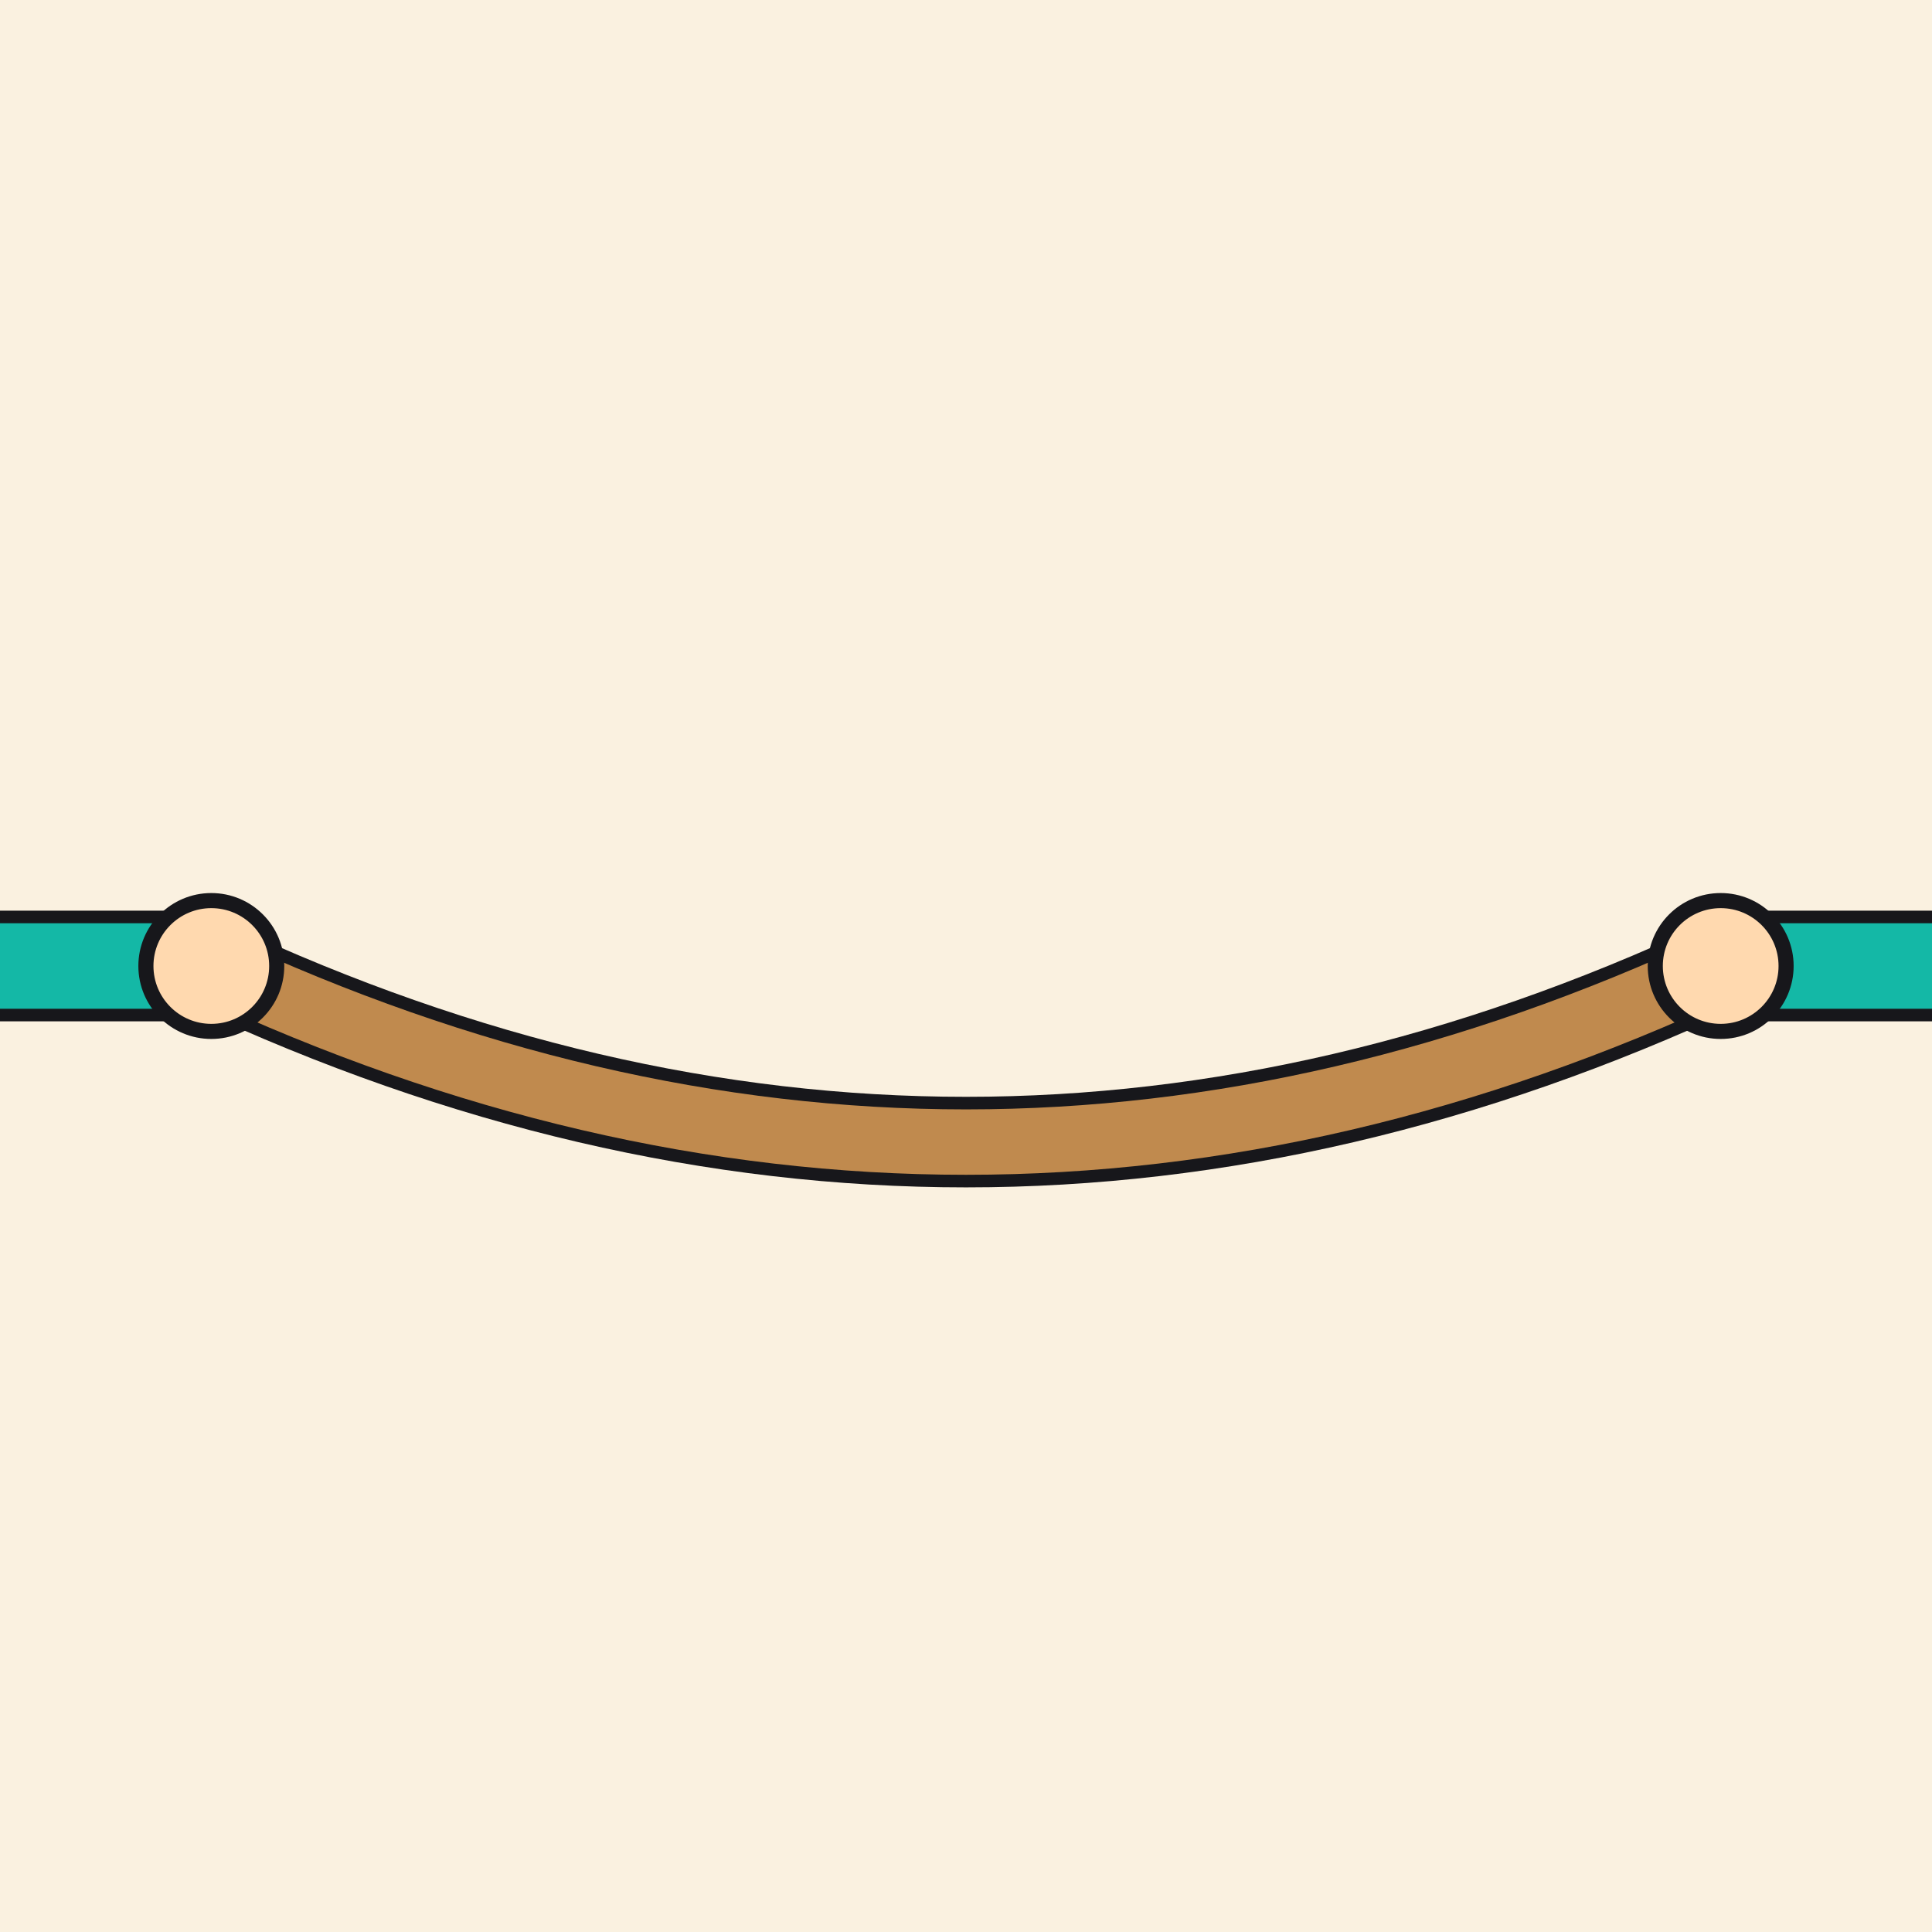
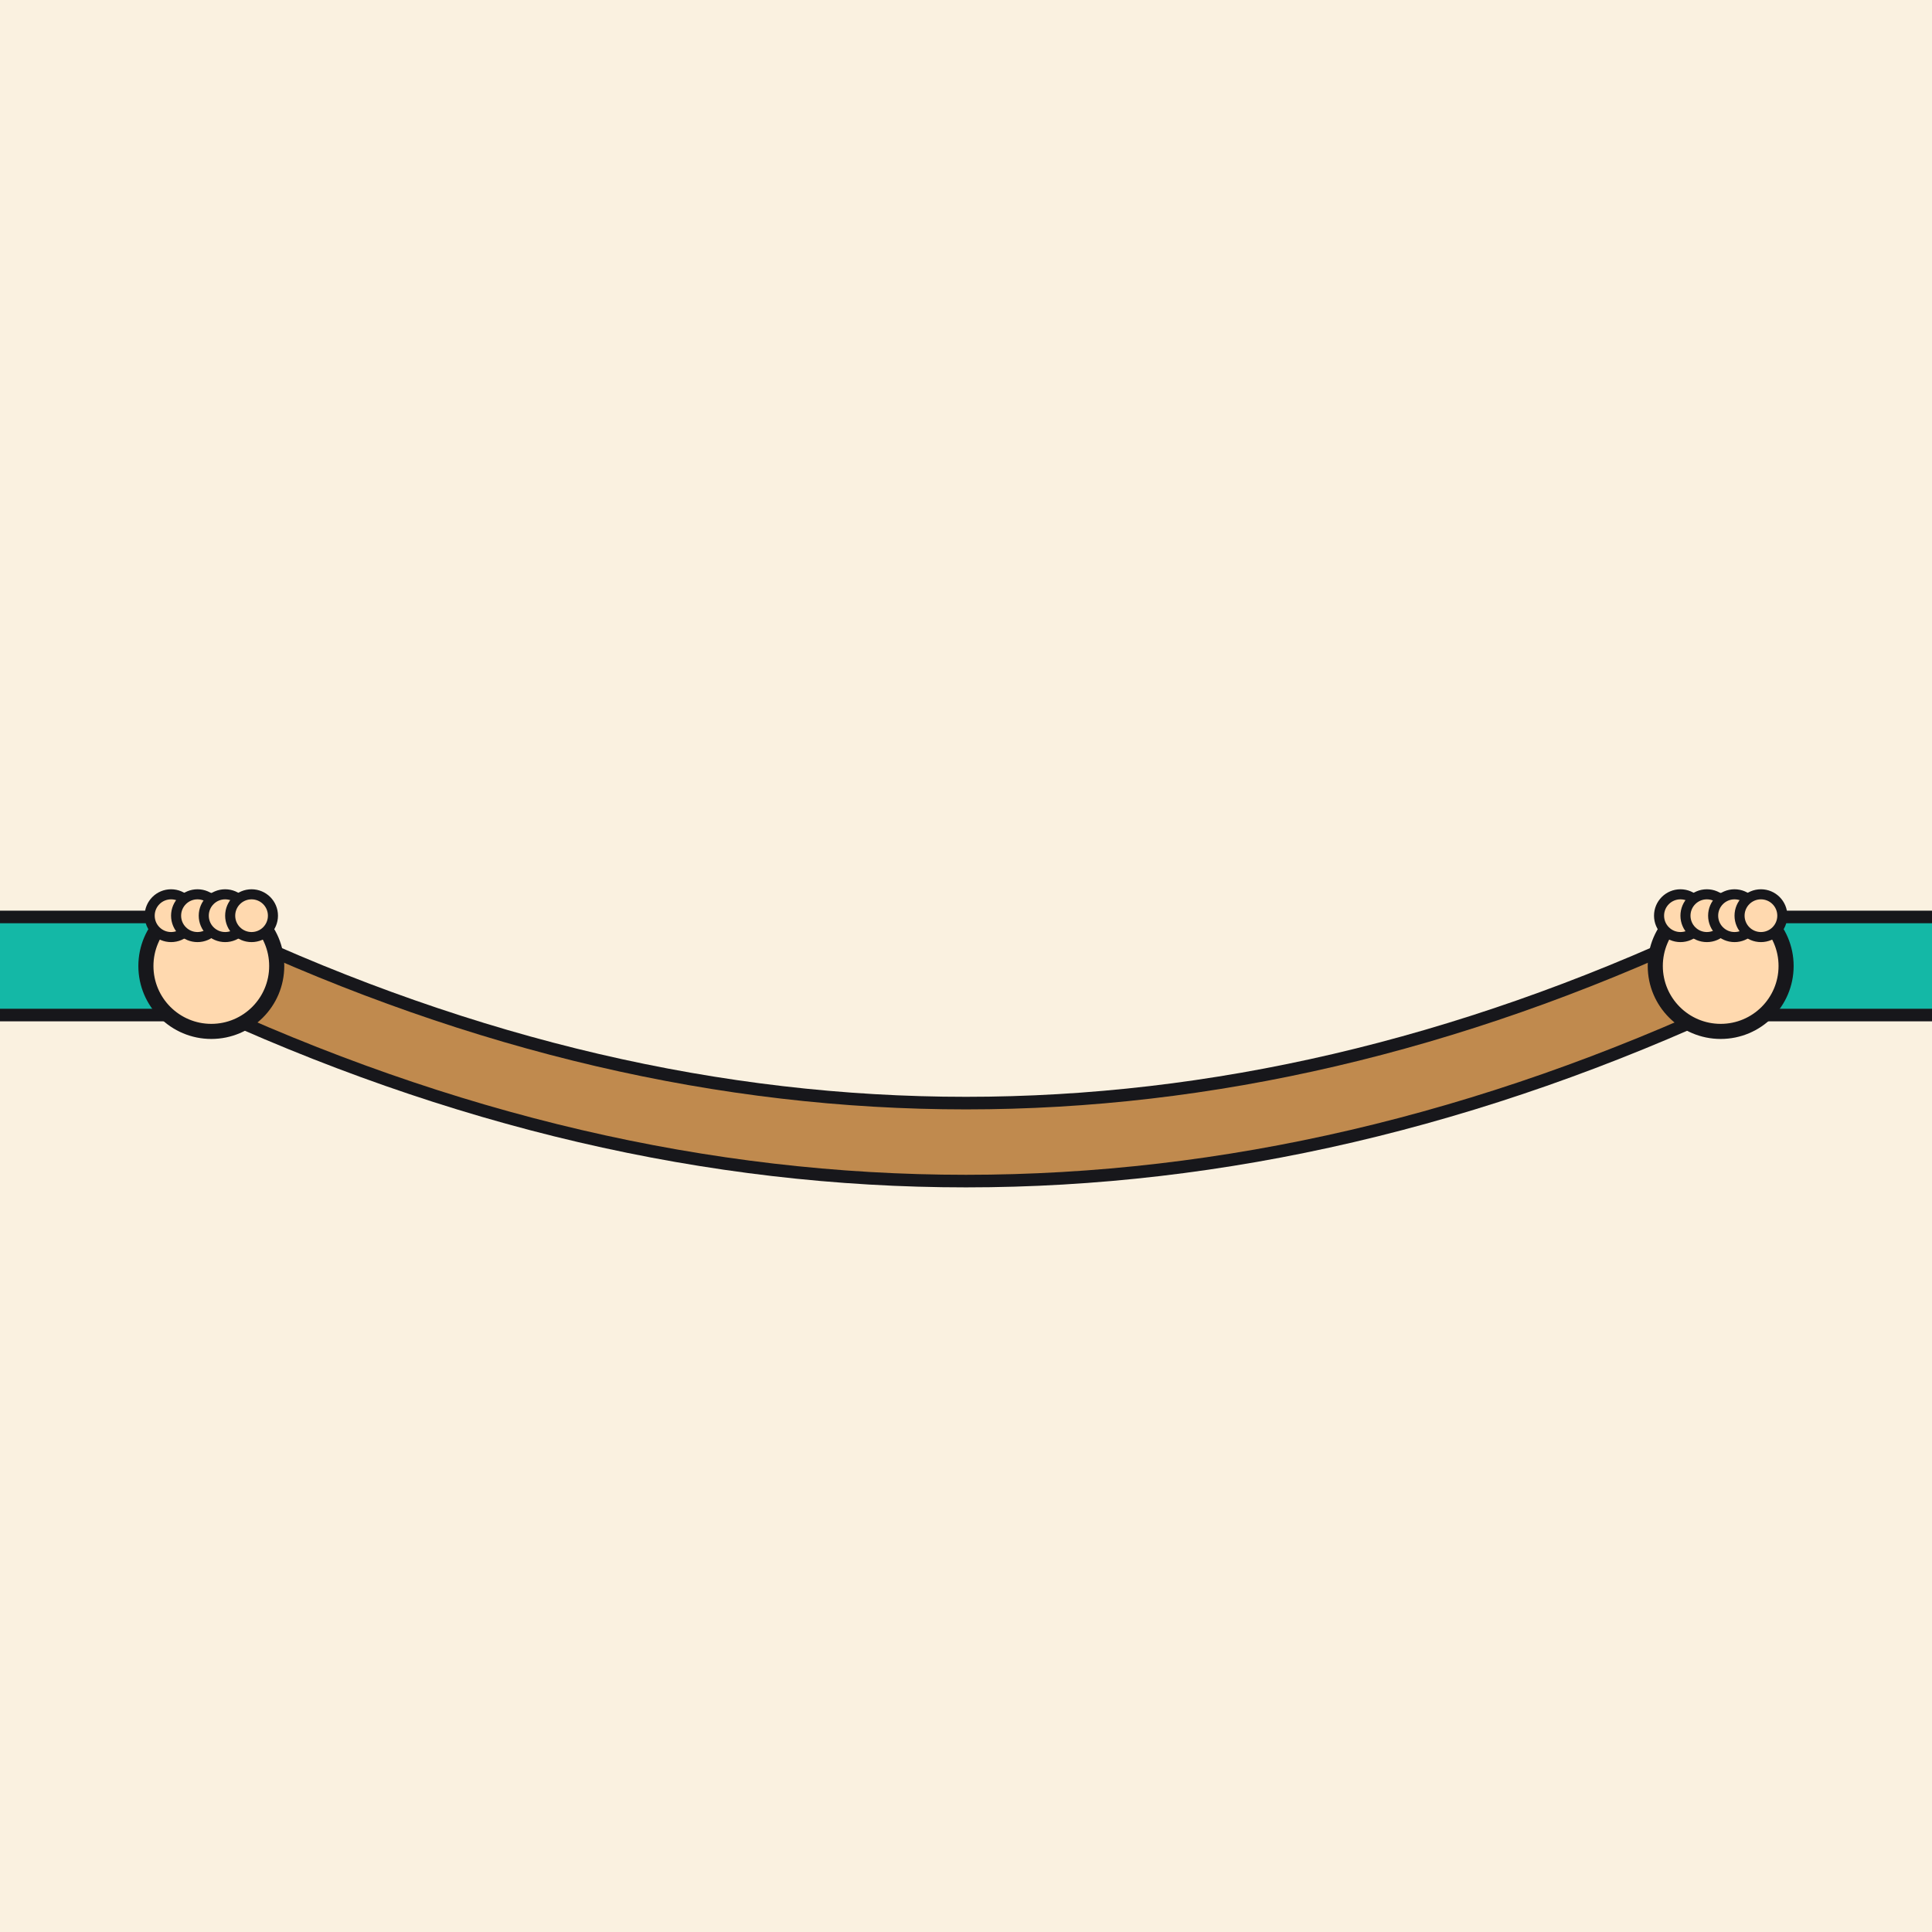
<svg xmlns="http://www.w3.org/2000/svg" viewBox="0 0 768 768" width="768" height="768">
  <rect width="768" height="768" fill="#FAF1E0" />
  <g id="agentAction">
    <g transform="translate(384,384) scale(1.0) translate(-384.0,-384.0)">
      <rect x="-307" y="-307" width="1382" height="1382" fill="#FAF1E0" />
      <path d="M84.0,384.0 Q384.0,524.0 684.0,384.0" fill="none" stroke="#17171B" stroke-width="36" stroke-linecap="round" />
      <path d="M84.0,384.0 Q384.0,524.0 684.0,384.0" fill="none" stroke="#C08A4E" stroke-width="26" stroke-linecap="round" />
      <path d="M-86.0,384.0 L84.0,384.0" stroke="#17171B" stroke-width="44" stroke-linecap="round" fill="none" />
      <path d="M-86.0,384.0 L84.0,384.0" stroke="#14B8A6" stroke-width="34" stroke-linecap="round" fill="none" />
      <circle cx="84.0" cy="384.0" r="26.0" fill="#FFD9AF" stroke="#17171B" stroke-width="6" />
+       <circle cx="68.0" cy="364.0" r="8.5" fill="#FFD9AF" stroke="#17171B" stroke-width="4" />
+       <circle cx="78.5" cy="364.0" r="8.5" fill="#FFD9AF" stroke="#17171B" stroke-width="4" />
+       <circle cx="89.5" cy="364.0" r="8.5" fill="#FFD9AF" stroke="#17171B" stroke-width="4" />
+       <circle cx="100.0" cy="364.0" r="8.5" fill="#FFD9AF" stroke="#17171B" stroke-width="4" />
      <path d="M854.0,384.0 L684.0,384.0" stroke="#17171B" stroke-width="44" stroke-linecap="round" fill="none" />
      <path d="M854.0,384.0 L684.0,384.0" stroke="#14B8A6" stroke-width="34" stroke-linecap="round" fill="none" />
      <circle cx="684.0" cy="384.0" r="26.0" fill="#FFD9AF" stroke="#17171B" stroke-width="6" />
+       <circle cx="668.0" cy="364.0" r="8.5" fill="#FFD9AF" stroke="#17171B" stroke-width="4" />
+       <circle cx="678.5" cy="364.0" r="8.5" fill="#FFD9AF" stroke="#17171B" stroke-width="4" />
+       <circle cx="689.5" cy="364.0" r="8.5" fill="#FFD9AF" stroke="#17171B" stroke-width="4" />
+       <circle cx="700.0" cy="364.0" r="8.5" fill="#FFD9AF" stroke="#17171B" stroke-width="4" />
    </g>
  </g>
  <g id="patientImpact" />
  <g id="resultState" />
</svg>
